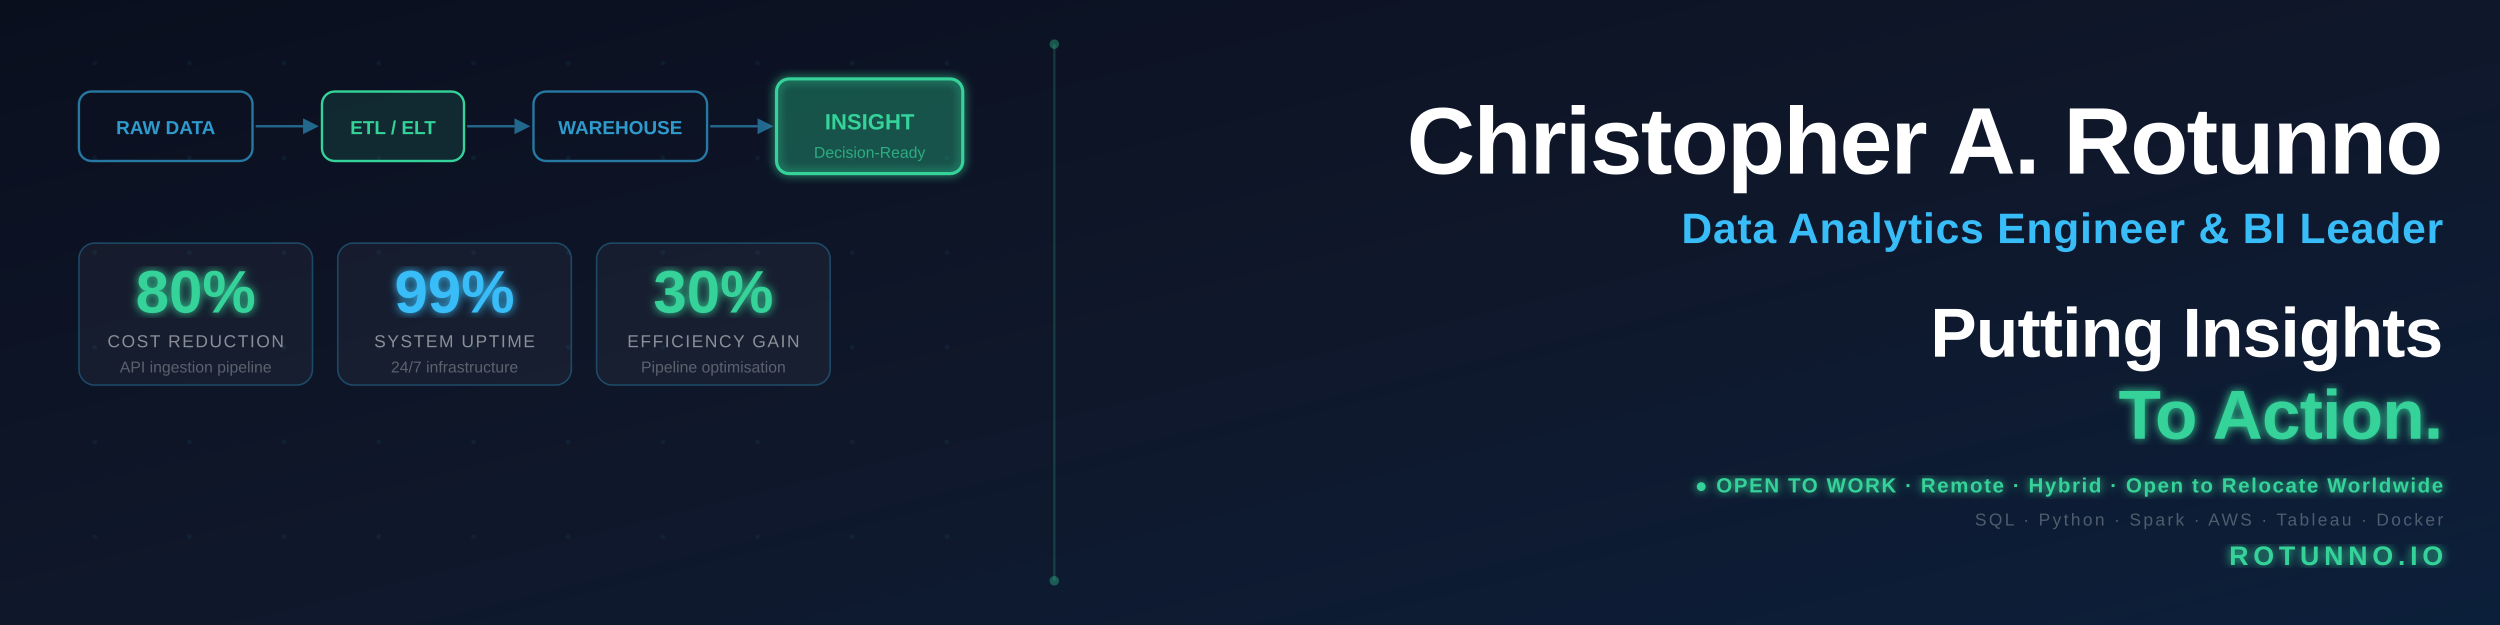
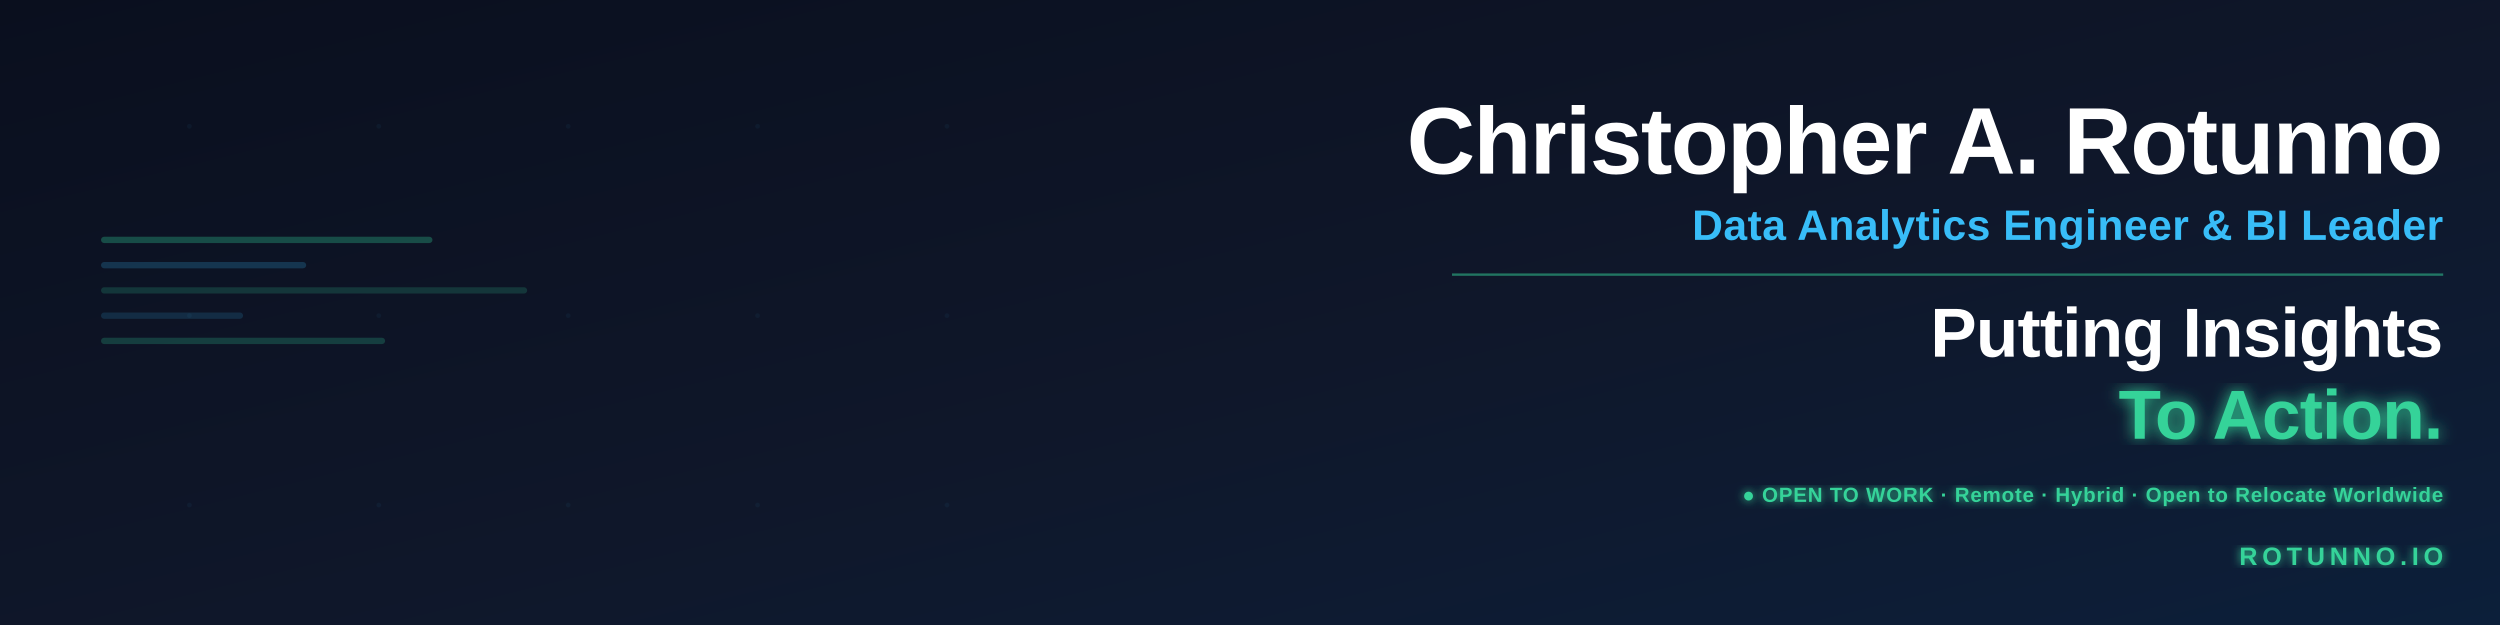
<svg xmlns="http://www.w3.org/2000/svg" viewBox="0 0 1584 396" width="1584" height="396">
  <defs>
    <linearGradient id="bg" x1="0%" y1="0%" x2="100%" y2="100%">
      <stop offset="0%" stop-color="#0a0f1e" />
-       <stop offset="50%" stop-color="#0f172a" />
+       <stop offset="55%" stop-color="#0f172a" />
      <stop offset="100%" stop-color="#0c1f3a" />
-     </linearGradient>
-     <linearGradient id="emeraldLine" x1="0%" y1="0%" x2="100%" y2="0%">
-       <stop offset="0%" stop-color="#34d399" stop-opacity="0" />
-       <stop offset="40%" stop-color="#34d399" stop-opacity="1" />
-       <stop offset="100%" stop-color="#34d399" stop-opacity="0.3" />
    </linearGradient>
    <filter id="glow">
      <feGaussianBlur stdDeviation="3" result="coloredBlur" />
      <feMerge>
        <feMergeNode in="coloredBlur" />
        <feMergeNode in="SourceGraphic" />
      </feMerge>
    </filter>
+     <filter id="glowStrong">
+       <feGaussianBlur stdDeviation="5" result="coloredBlur" />
+       <feMerge>
+         <feMergeNode in="coloredBlur" />
+         <feMergeNode in="SourceGraphic" />
+       </feMerge>
+     </filter>
  </defs>
  <rect width="1584" height="396" fill="url(#bg)" />
-   <g fill="#38bdf8" opacity="0.06">
-     <circle cx="60" cy="40" r="1.5" />
-     <circle cx="120" cy="40" r="1.5" />
-     <circle cx="180" cy="40" r="1.5" />
-     <circle cx="240" cy="40" r="1.5" />
-     <circle cx="300" cy="40" r="1.5" />
-     <circle cx="360" cy="40" r="1.5" />
-     <circle cx="420" cy="40" r="1.5" />
-     <circle cx="480" cy="40" r="1.5" />
-     <circle cx="540" cy="40" r="1.5" />
-     <circle cx="600" cy="40" r="1.5" />
-     <circle cx="60" cy="100" r="1.5" />
-     <circle cx="120" cy="100" r="1.5" />
-     <circle cx="180" cy="100" r="1.5" />
-     <circle cx="240" cy="100" r="1.5" />
-     <circle cx="300" cy="100" r="1.5" />
-     <circle cx="360" cy="100" r="1.5" />
-     <circle cx="420" cy="100" r="1.5" />
-     <circle cx="480" cy="100" r="1.5" />
-     <circle cx="540" cy="100" r="1.5" />
-     <circle cx="600" cy="100" r="1.5" />
-     <circle cx="60" cy="160" r="1.5" />
-     <circle cx="120" cy="160" r="1.5" />
-     <circle cx="180" cy="160" r="1.5" />
-     <circle cx="240" cy="160" r="1.5" />
-     <circle cx="300" cy="160" r="1.5" />
-     <circle cx="360" cy="160" r="1.5" />
-     <circle cx="420" cy="160" r="1.5" />
-     <circle cx="480" cy="160" r="1.5" />
-     <circle cx="540" cy="160" r="1.5" />
-     <circle cx="600" cy="160" r="1.5" />
-     <circle cx="60" cy="220" r="1.5" />
-     <circle cx="120" cy="220" r="1.5" />
-     <circle cx="180" cy="220" r="1.5" />
-     <circle cx="240" cy="220" r="1.5" />
-     <circle cx="300" cy="220" r="1.5" />
-     <circle cx="360" cy="220" r="1.5" />
-     <circle cx="420" cy="220" r="1.5" />
-     <circle cx="480" cy="220" r="1.5" />
-     <circle cx="540" cy="220" r="1.5" />
-     <circle cx="600" cy="220" r="1.5" />
-     <circle cx="60" cy="280" r="1.5" />
-     <circle cx="120" cy="280" r="1.5" />
-     <circle cx="180" cy="280" r="1.5" />
-     <circle cx="240" cy="280" r="1.5" />
-     <circle cx="300" cy="280" r="1.5" />
-     <circle cx="360" cy="280" r="1.5" />
-     <circle cx="420" cy="280" r="1.5" />
-     <circle cx="480" cy="280" r="1.5" />
-     <circle cx="540" cy="280" r="1.5" />
-     <circle cx="600" cy="280" r="1.5" />
-     <circle cx="60" cy="340" r="1.5" />
-     <circle cx="120" cy="340" r="1.5" />
-     <circle cx="180" cy="340" r="1.5" />
-     <circle cx="240" cy="340" r="1.5" />
-     <circle cx="300" cy="340" r="1.5" />
-     <circle cx="360" cy="340" r="1.5" />
-     <circle cx="420" cy="340" r="1.5" />
-     <circle cx="480" cy="340" r="1.5" />
-     <circle cx="540" cy="340" r="1.5" />
-     <circle cx="600" cy="340" r="1.5" />
+   <g fill="#38bdf8" opacity="0.05">
+     <circle cx="120" cy="80" r="1.5" />
+     <circle cx="240" cy="80" r="1.5" />
+     <circle cx="360" cy="80" r="1.5" />
+     <circle cx="480" cy="80" r="1.5" />
+     <circle cx="600" cy="80" r="1.5" />
+     <circle cx="120" cy="200" r="1.5" />
+     <circle cx="240" cy="200" r="1.5" />
+     <circle cx="360" cy="200" r="1.5" />
+     <circle cx="480" cy="200" r="1.5" />
+     <circle cx="600" cy="200" r="1.5" />
+     <circle cx="120" cy="320" r="1.5" />
+     <circle cx="240" cy="320" r="1.5" />
+     <circle cx="360" cy="320" r="1.5" />
+     <circle cx="480" cy="320" r="1.5" />
+     <circle cx="600" cy="320" r="1.5" />
  </g>
-   <rect x="50" y="58" width="110" height="44" rx="8" fill="none" stroke="#38bdf8" stroke-width="1.5" opacity="0.6" />
-   <text x="105" y="85" text-anchor="middle" font-family="Arial,sans-serif" font-size="12" fill="#38bdf8" opacity="0.8" font-weight="600">RAW DATA</text>
-   <line x1="162" y1="80" x2="192" y2="80" stroke="#38bdf8" stroke-width="1.5" opacity="0.5" />
-   <polygon points="192,75 202,80 192,85" fill="#38bdf8" opacity="0.5" />
-   <rect x="204" y="58" width="90" height="44" rx="8" fill="#34d399" fill-opacity="0.12" stroke="#34d399" stroke-width="1.5" />
-   <text x="249" y="85" text-anchor="middle" font-family="Arial,sans-serif" font-size="12" fill="#34d399" font-weight="700">ETL / ELT</text>
-   <line x1="296" y1="80" x2="326" y2="80" stroke="#38bdf8" stroke-width="1.5" opacity="0.5" />
-   <polygon points="326,75 336,80 326,85" fill="#38bdf8" opacity="0.5" />
-   <rect x="338" y="58" width="110" height="44" rx="8" fill="none" stroke="#38bdf8" stroke-width="1.5" opacity="0.6" />
-   <text x="393" y="85" text-anchor="middle" font-family="Arial,sans-serif" font-size="12" fill="#38bdf8" opacity="0.8" font-weight="600">WAREHOUSE</text>
-   <line x1="450" y1="80" x2="480" y2="80" stroke="#38bdf8" stroke-width="1.5" opacity="0.5" />
-   <polygon points="480,75 490,80 480,85" fill="#38bdf8" opacity="0.5" />
-   <rect x="492" y="50" width="118" height="60" rx="8" fill="#34d399" fill-opacity="0.18" stroke="#34d399" stroke-width="2" filter="url(#glow)" />
-   <text x="551" y="82" text-anchor="middle" font-family="Arial,sans-serif" font-size="14" fill="#34d399" font-weight="800">INSIGHT</text>
-   <text x="551" y="100" text-anchor="middle" font-family="Arial,sans-serif" font-size="10" fill="#34d399" opacity="0.7">Decision-Ready</text>
-   <rect x="50" y="154" width="148" height="90" rx="10" fill="#ffffff" fill-opacity="0.04" stroke="#38bdf8" stroke-width="1" stroke-opacity="0.3" />
-   <text x="124" y="198" text-anchor="middle" font-family="Arial,sans-serif" font-size="38" font-weight="900" fill="#34d399" filter="url(#glow)">80%</text>
-   <text x="124" y="220" text-anchor="middle" font-family="Arial,sans-serif" font-size="11" fill="white" opacity="0.5" letter-spacing="1">COST REDUCTION</text>
-   <text x="124" y="236" text-anchor="middle" font-family="Arial,sans-serif" font-size="10" fill="white" opacity="0.3">API ingestion pipeline</text>
-   <rect x="214" y="154" width="148" height="90" rx="10" fill="#ffffff" fill-opacity="0.04" stroke="#38bdf8" stroke-width="1" stroke-opacity="0.3" />
-   <text x="288" y="198" text-anchor="middle" font-family="Arial,sans-serif" font-size="38" font-weight="900" fill="#38bdf8" filter="url(#glow)">99%</text>
-   <text x="288" y="220" text-anchor="middle" font-family="Arial,sans-serif" font-size="11" fill="white" opacity="0.5" letter-spacing="1">SYSTEM UPTIME</text>
-   <text x="288" y="236" text-anchor="middle" font-family="Arial,sans-serif" font-size="10" fill="white" opacity="0.3">24/7 infrastructure</text>
-   <rect x="378" y="154" width="148" height="90" rx="10" fill="#ffffff" fill-opacity="0.04" stroke="#38bdf8" stroke-width="1" stroke-opacity="0.3" />
-   <text x="452" y="198" text-anchor="middle" font-family="Arial,sans-serif" font-size="38" font-weight="900" fill="#34d399" filter="url(#glow)">30%</text>
-   <text x="452" y="220" text-anchor="middle" font-family="Arial,sans-serif" font-size="11" fill="white" opacity="0.5" letter-spacing="1">EFFICIENCY GAIN</text>
-   <text x="452" y="236" text-anchor="middle" font-family="Arial,sans-serif" font-size="10" fill="white" opacity="0.3">Pipeline optimisation</text>
-   <line x1="668" y1="28" x2="668" y2="368" stroke="#34d399" stroke-width="1.5" opacity="0.2" />
-   <circle cx="668" cy="28" r="3" fill="#34d399" opacity="0.35" />
-   <circle cx="668" cy="368" r="3" fill="#34d399" opacity="0.35" />
+   <rect x="64" y="150" width="210" height="4" rx="2" fill="#34d399" opacity="0.30" />
+   <rect x="64" y="166" width="130" height="4" rx="2" fill="#38bdf8" opacity="0.20" />
+   <rect x="64" y="182" width="270" height="4" rx="2" fill="#34d399" opacity="0.18" />
+   <rect x="64" y="198" width="90" height="4" rx="2" fill="#38bdf8" opacity="0.15" />
+   <rect x="64" y="214" width="180" height="4" rx="2" fill="#34d399" opacity="0.22" />
  <text x="1548" y="110" text-anchor="end" font-family="Arial,Helvetica,sans-serif" font-size="60" font-weight="900" fill="white" letter-spacing="-1">Christopher A. Rotunno</text>
-   <text x="1548" y="154" text-anchor="end" font-family="Arial,Helvetica,sans-serif" font-size="27" font-weight="600" fill="#38bdf8" letter-spacing="0.5">Data Analytics Engineer &amp; BI Leader</text>
-   <line x1="910" y1="176" x2="1548" y2="176" stroke="url(#emeraldLine)" stroke-width="1.5" />
+   <text x="1548" y="152" text-anchor="end" font-family="Arial,Helvetica,sans-serif" font-size="27" font-weight="600" fill="#38bdf8" letter-spacing="0.3">Data Analytics Engineer &amp; BI Leader</text>
+   <line x1="920" y1="174" x2="1548" y2="174" stroke="#34d399" stroke-width="1.5" opacity="0.5" />
  <text x="1548" y="226" text-anchor="end" font-family="Arial,Helvetica,sans-serif" font-size="44" font-weight="800" fill="white" letter-spacing="-0.5">Putting Insights</text>
-   <text x="1548" y="278" text-anchor="end" font-family="Arial,Helvetica,sans-serif" font-size="44" font-weight="800" fill="#34d399" letter-spacing="-0.5" filter="url(#glow)">To Action.</text>
-   <text x="1548" y="312" text-anchor="end" font-family="Arial,Helvetica,sans-serif" font-size="13" font-weight="700" fill="#34d399" letter-spacing="1" filter="url(#glow)">● OPEN TO WORK · Remote · Hybrid · Open to Relocate Worldwide</text>
-   <text x="1548" y="333" text-anchor="end" font-family="Arial,Helvetica,sans-serif" font-size="11" font-weight="400" fill="white" opacity="0.28" letter-spacing="1.5">SQL · Python · Spark · AWS · Tableau · Docker</text>
-   <text x="1548" y="358" text-anchor="end" font-family="Arial,Helvetica,sans-serif" font-size="17" font-weight="700" fill="#34d399" letter-spacing="3" filter="url(#glow)">ROTUNNO.IO</text>
+   <text x="1548" y="278" text-anchor="end" font-family="Arial,Helvetica,sans-serif" font-size="44" font-weight="800" fill="#34d399" letter-spacing="-0.5" filter="url(#glowStrong)">To Action.</text>
+   <text x="1548" y="318" text-anchor="end" font-family="Arial,Helvetica,sans-serif" font-size="13" font-weight="700" fill="#34d399" letter-spacing="0.5" filter="url(#glow)">● OPEN TO WORK · Remote · Hybrid · Open to Relocate Worldwide</text>
+   <text x="1548" y="358" text-anchor="end" font-family="Arial,Helvetica,sans-serif" font-size="16" font-weight="700" fill="#34d399" letter-spacing="3" filter="url(#glow)">ROTUNNO.IO</text>
</svg>
